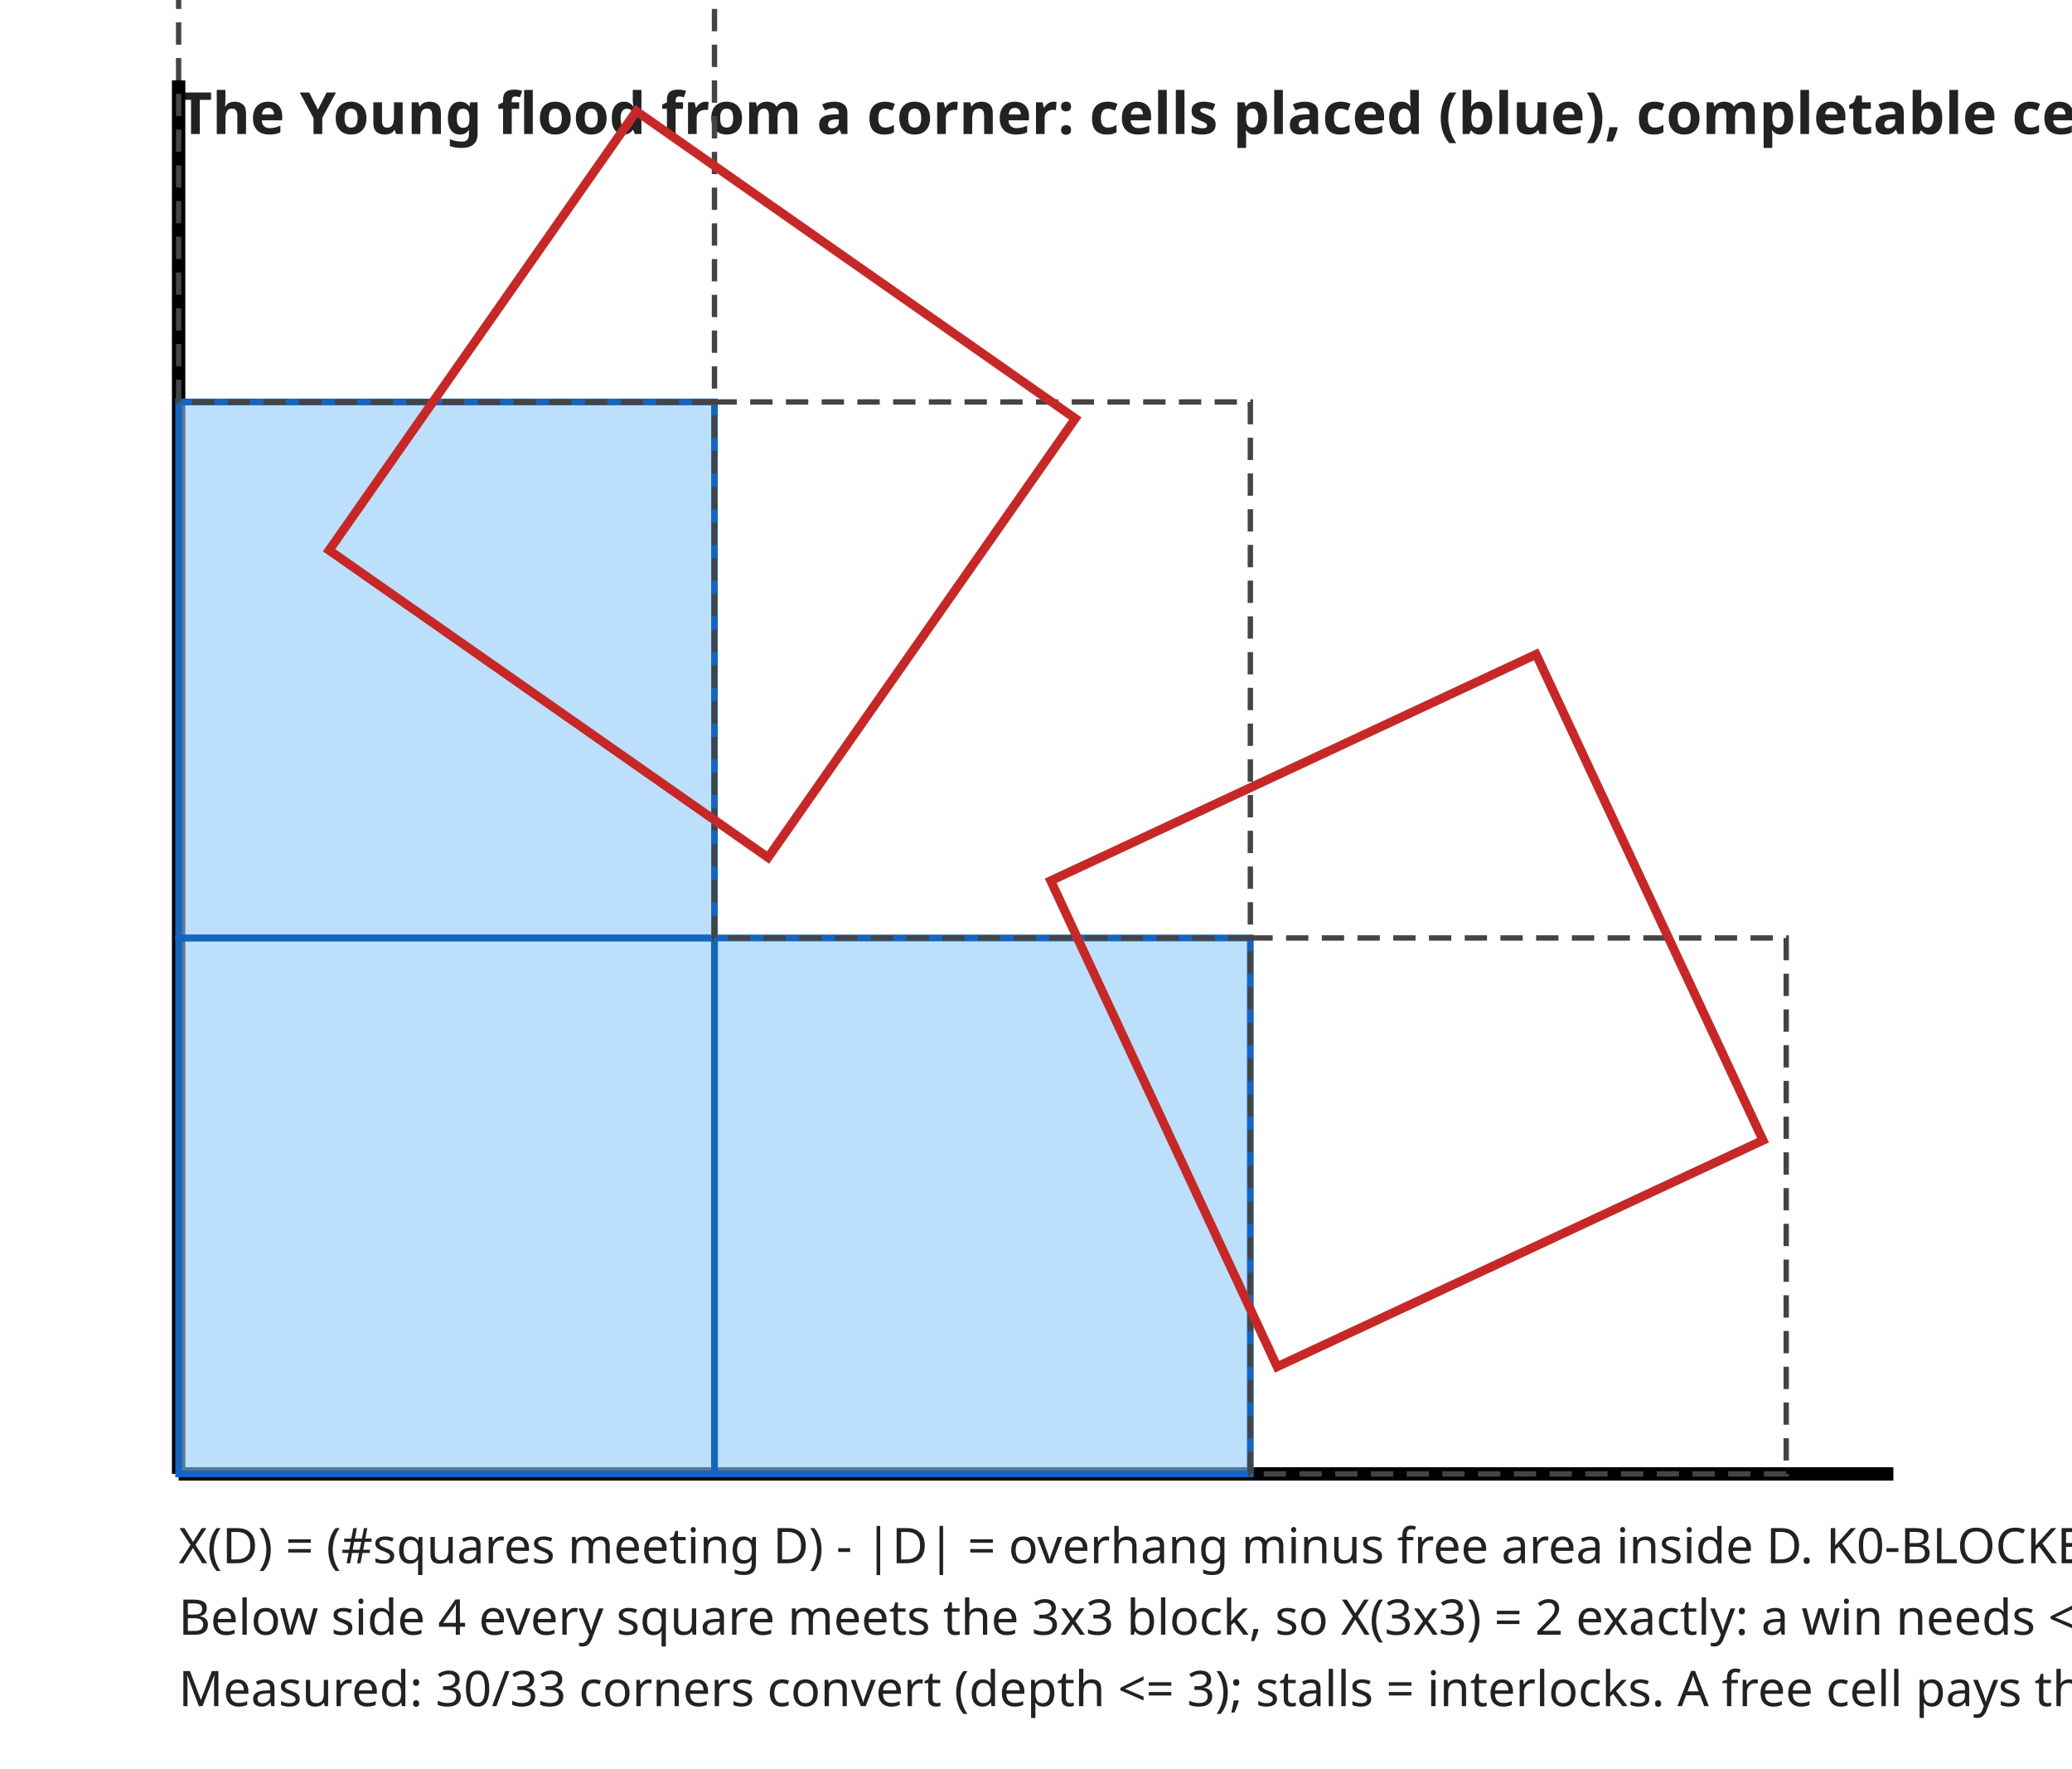
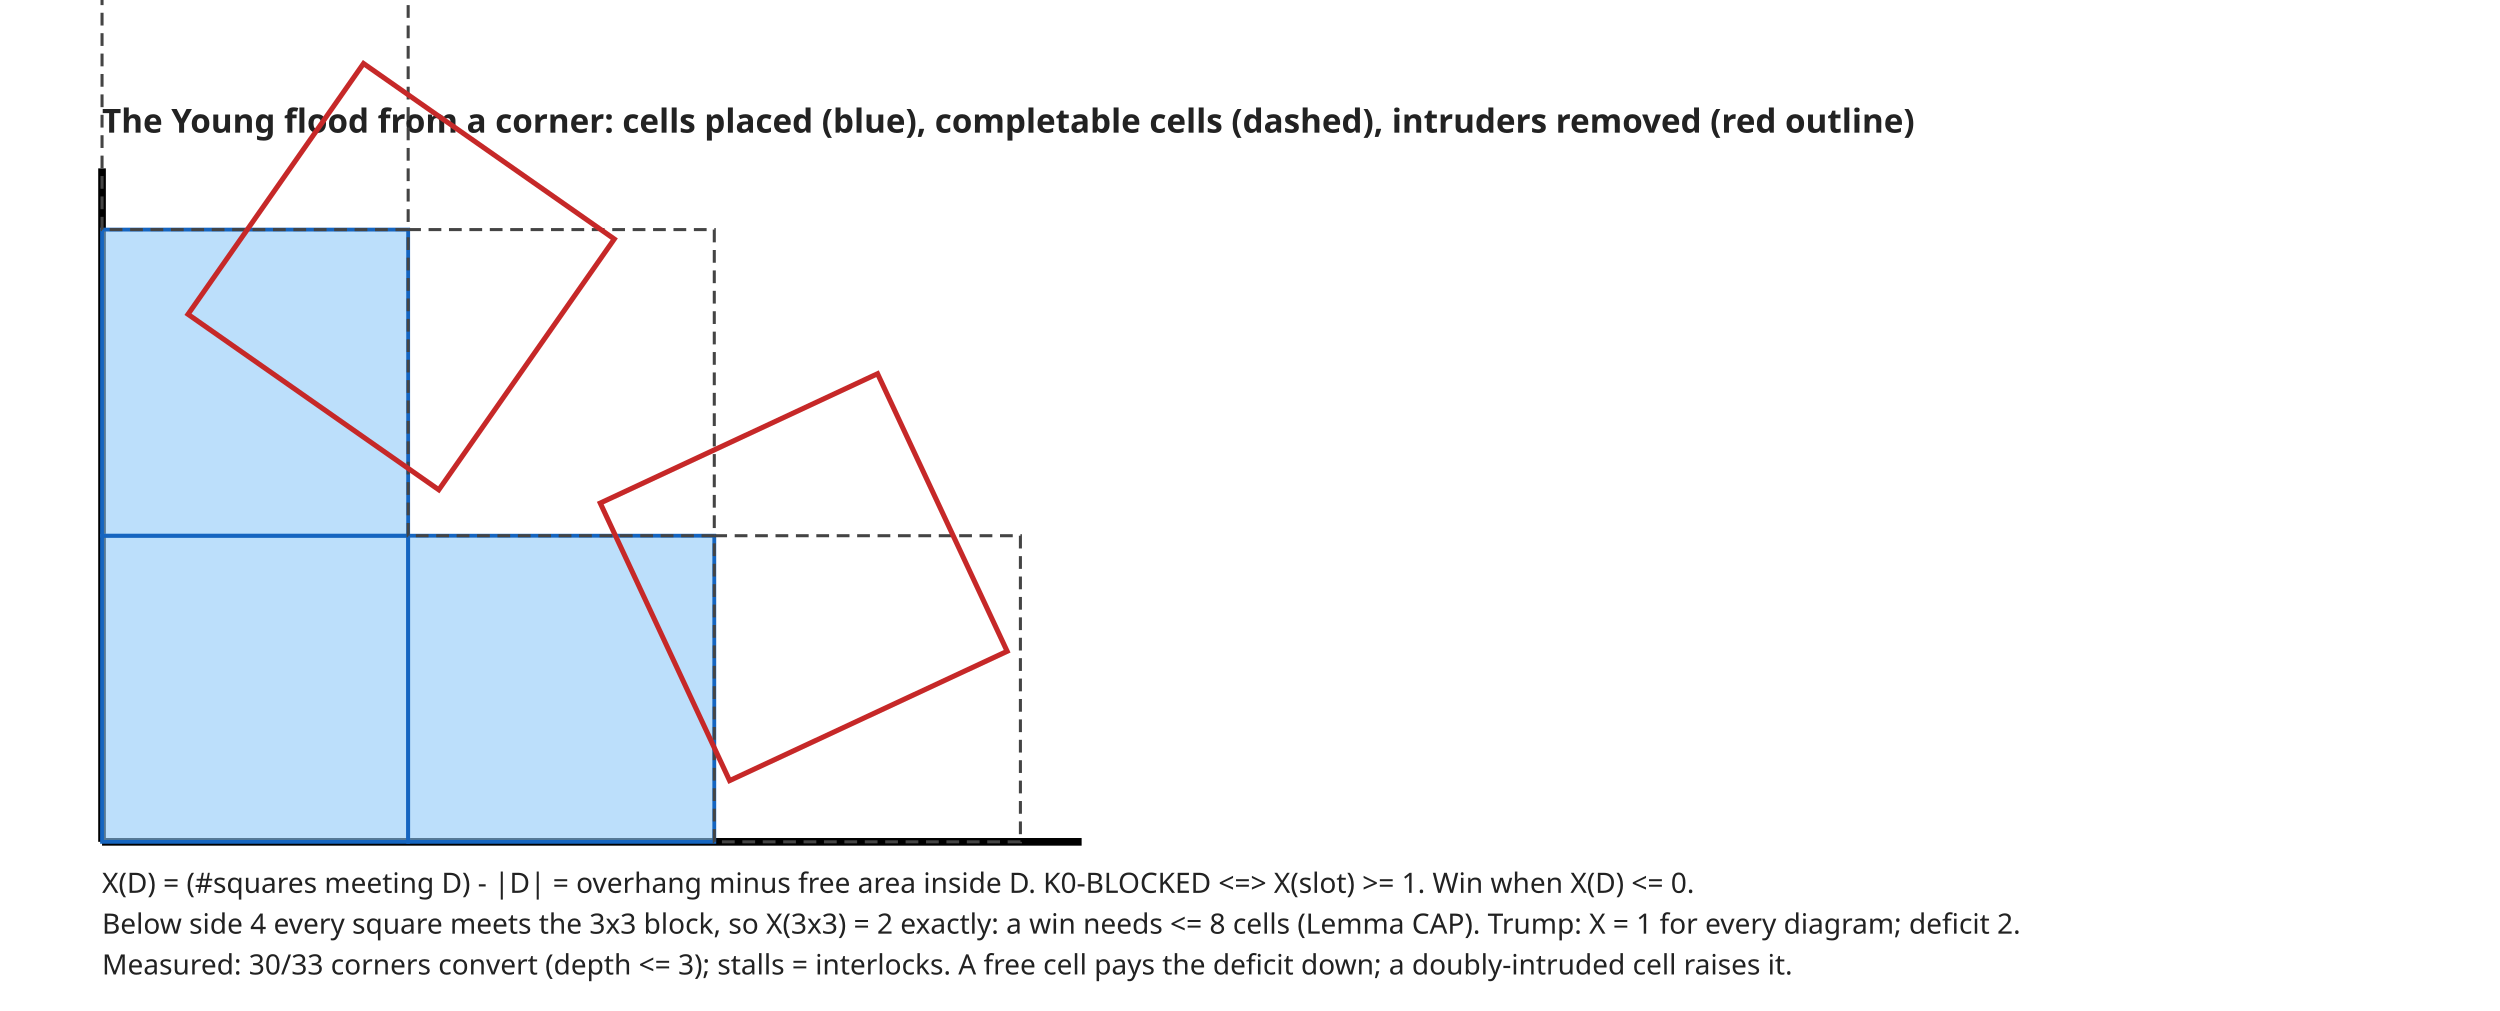
- <svg xmlns="http://www.w3.org/2000/svg" width="464.0" height="396" font-family="Segoe UI, sans-serif" style="background:#fff">
-   <text x="40" y="30" font-size="13" fill="#222" text-anchor="start" font-weight="bold">The Young flood from a corner: cells placed (blue), completable cells (dashed), intruders removed (red outline)</text>
+ <svg xmlns="http://www.w3.org/2000/svg" width="980" height="396" font-family="Segoe UI, sans-serif" style="background:#fff">
+   <text x="40" y="52.0" font-size="13" fill="#222" text-anchor="start" font-weight="bold">The Young flood from a corner: cells placed (blue), completable cells (dashed), intruders removed (red outline)</text>
  <line x1="40" y1="330" x2="424.0" y2="330" stroke="#000" stroke-width="3" />
-   <line x1="40" y1="330" x2="40" y2="18.0" stroke="#000" stroke-width="3" />
+   <line x1="40" y1="330" x2="40" y2="66.0" stroke="#000" stroke-width="3" />
  <rect x="40" y="210" width="120" height="120" fill="#90caf9" fill-opacity="0.6" stroke="#1565c0" stroke-width="1.5" />
  <rect x="160" y="210" width="120" height="120" fill="#90caf9" fill-opacity="0.6" stroke="#1565c0" stroke-width="1.5" />
  <rect x="40" y="90" width="120" height="120" fill="#90caf9" fill-opacity="0.6" stroke="#1565c0" stroke-width="1.5" />
  <rect x="280" y="210" width="120" height="120" fill="none" stroke="#444" stroke-width="1.2" stroke-dasharray="5,3" />
  <rect x="160" y="90" width="120" height="120" fill="none" stroke="#444" stroke-width="1.2" stroke-dasharray="5,3" />
  <rect x="40" y="-30" width="120" height="120" fill="none" stroke="#444" stroke-width="1.2" stroke-dasharray="5,3" />
  <polygon points="286.0,306.0 394.8,255.3 344.0,146.5 235.3,197.2" fill="none" fill-opacity="0.55" stroke="#c62828" stroke-width="2" />
  <polygon points="172.0,192.0 240.8,93.7 142.5,24.9 73.7,123.2" fill="none" fill-opacity="0.55" stroke="#c62828" stroke-width="2" />
  <text x="40" y="350" font-size="11" fill="#222" text-anchor="start">X(D) = (#squares meeting D) - |D| = overhang minus free area inside D.  K0-BLOCKED &lt;=&gt; X(slot) &gt;= 1.  Win when X(D) &lt;= 0.</text>
  <text x="40" y="366" font-size="11" fill="#222" text-anchor="start">Below side 4 every square meets the 3x3 block, so X(3x3) = 2 exactly: a win needs &lt;= 8 cells (Lemma CAP). Trump: X = 1 for every diagram; deficit 2.</text>
  <text x="40" y="382" font-size="11" fill="#222" text-anchor="start">Measured: 30/33 corners convert (depth &lt;= 3); stalls = interlocks. A free cell pays the deficit down; a doubly-intruded cell raises it.</text>
</svg>
